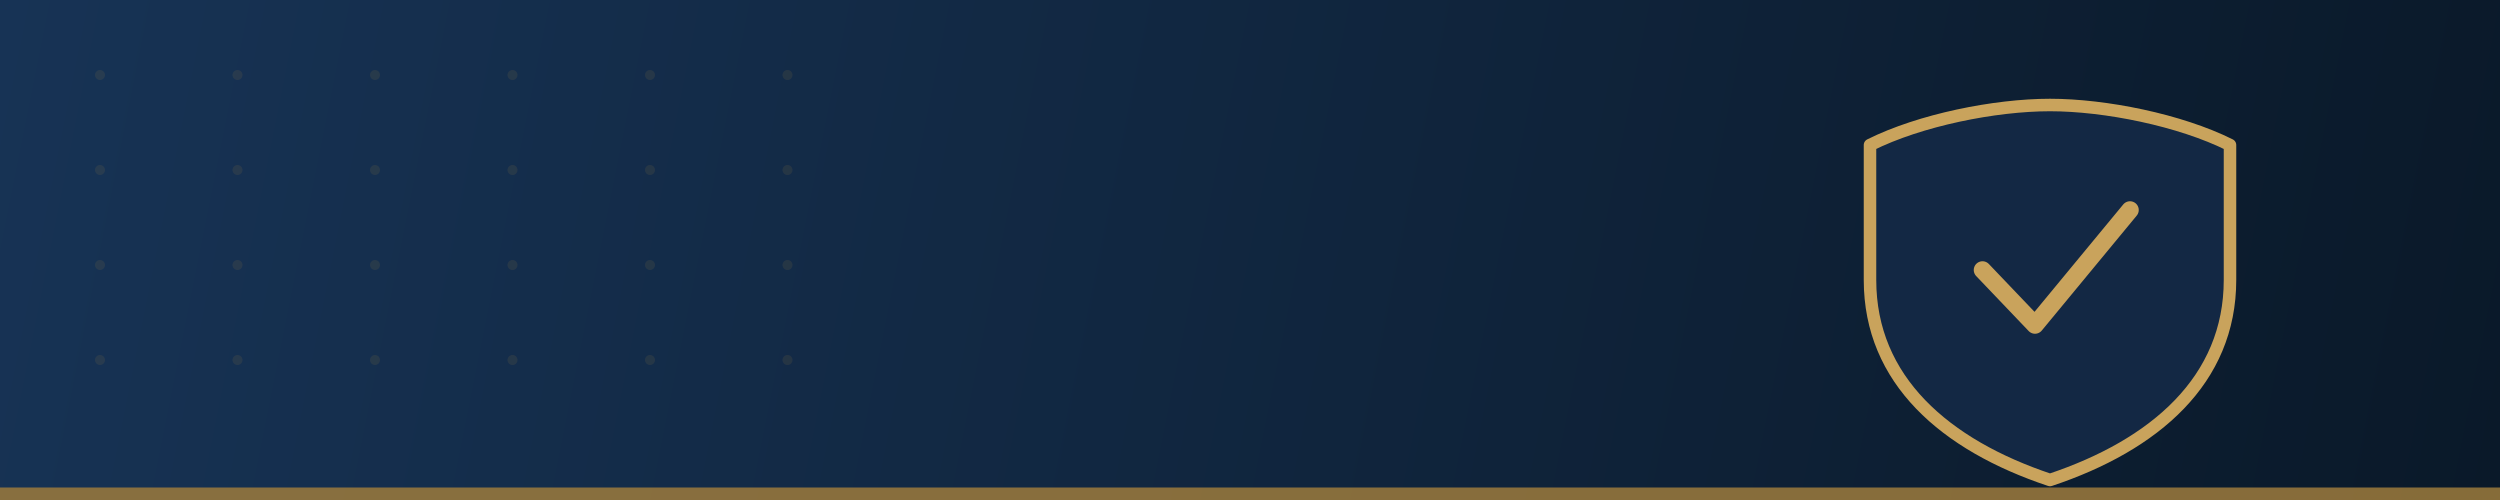
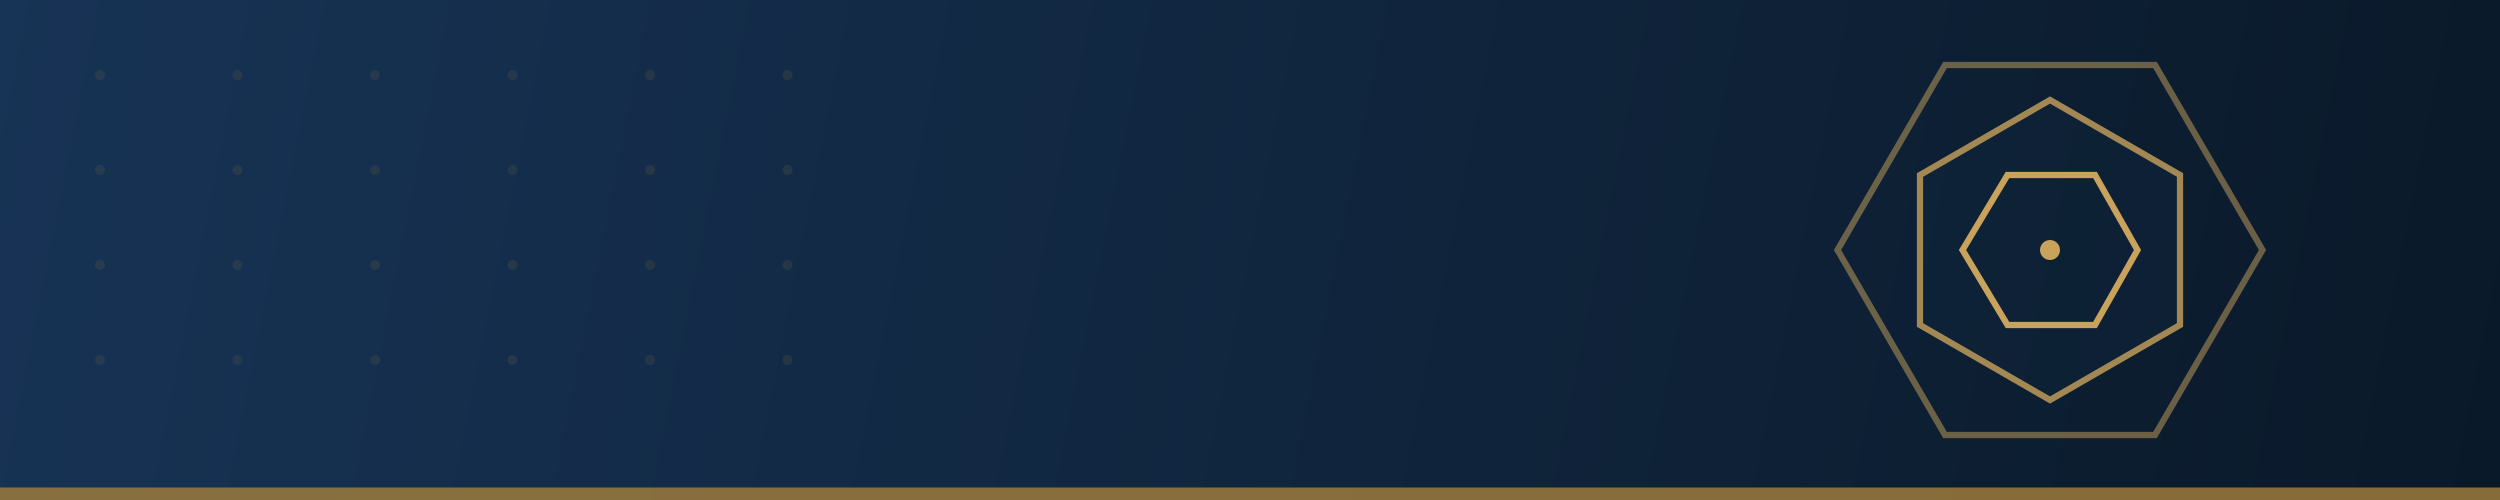
<svg xmlns="http://www.w3.org/2000/svg" viewBox="0 0 1000 200" role="img" aria-hidden="true">
  <defs>
    <linearGradient id="bgGrad1" x1="0" y1="0" x2="1000" y2="200" gradientUnits="userSpaceOnUse">
      <stop offset="0" stop-color="#173355" />
      <stop offset="1" stop-color="#0a1929" />
    </linearGradient>
  </defs>
  <rect width="1000" height="200" fill="url(#bgGrad1)" />
  <g fill="#9c7a3c" opacity="0.14">
    <circle cx="40" cy="30" r="2" />
    <circle cx="95" cy="30" r="2" />
    <circle cx="150" cy="30" r="2" />
    <circle cx="205" cy="30" r="2" />
    <circle cx="260" cy="30" r="2" />
    <circle cx="315" cy="30" r="2" />
    <circle cx="40" cy="68" r="2" />
    <circle cx="95" cy="68" r="2" />
    <circle cx="150" cy="68" r="2" />
    <circle cx="205" cy="68" r="2" />
    <circle cx="260" cy="68" r="2" />
    <circle cx="315" cy="68" r="2" />
    <circle cx="40" cy="106" r="2" />
    <circle cx="95" cy="106" r="2" />
    <circle cx="150" cy="106" r="2" />
    <circle cx="205" cy="106" r="2" />
    <circle cx="260" cy="106" r="2" />
    <circle cx="315" cy="106" r="2" />
    <circle cx="40" cy="144" r="2" />
    <circle cx="95" cy="144" r="2" />
    <circle cx="150" cy="144" r="2" />
    <circle cx="205" cy="144" r="2" />
    <circle cx="260" cy="144" r="2" />
    <circle cx="315" cy="144" r="2" />
  </g>
-   <path d="M820 42 C798 42 768 48 748 58 L748 112 C748 152 778 178 820 192 C862 178 892 152 892 112 L892 58 C872 48 842 42 820 42 Z" fill="#132844" stroke="#c9a35c" stroke-width="5" stroke-linejoin="round" />
-   <path d="M793 108 L814 130 L852 84" fill="none" stroke="#c9a35c" stroke-width="7" stroke-linecap="round" stroke-linejoin="round" />
+   <polygon points="905,100 862,174 778,174 735,100 778,26 862,26" fill="none" stroke="#c9a35c" stroke-width="2.5" opacity="0.5" />
+   <polygon points="872,130 820,160 768,130 768,70 820,40 872,70" fill="#132844" fill-opacity="0.3" stroke="#c9a35c" stroke-width="2.5" opacity="0.8" />
+   <polygon points="855,100 838,130 803,130 785,100 803,70 838,70" fill="none" stroke="#c9a35c" stroke-width="2.5" />
+   <circle cx="820" cy="100" r="4" fill="#c9a35c" />
  <rect x="0" y="195" width="1000" height="5" fill="#9c7a3c" opacity="0.85" />
</svg>
